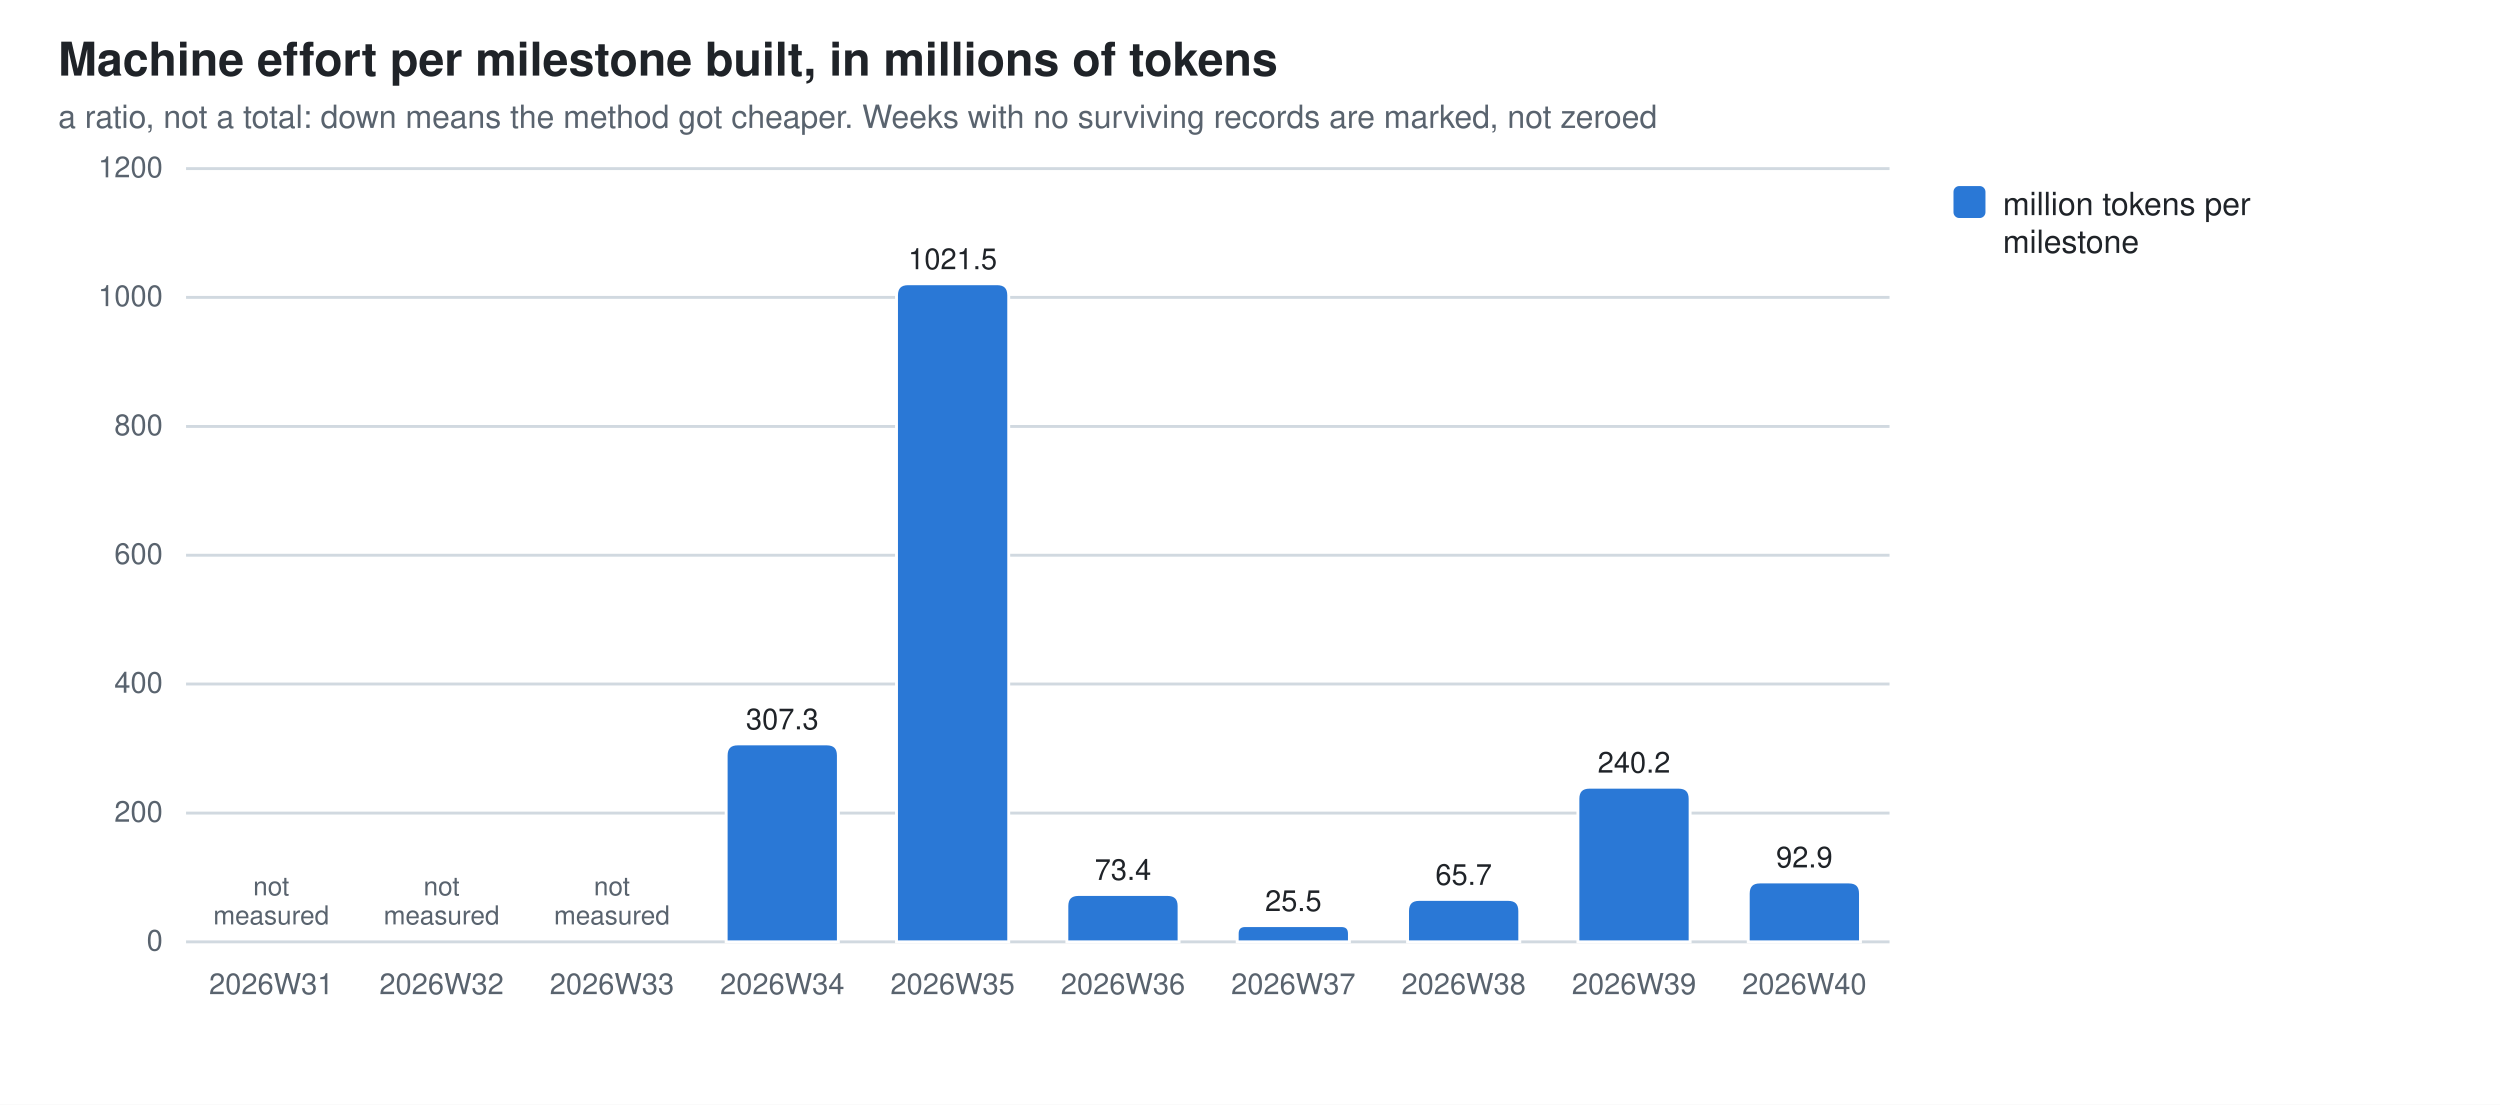
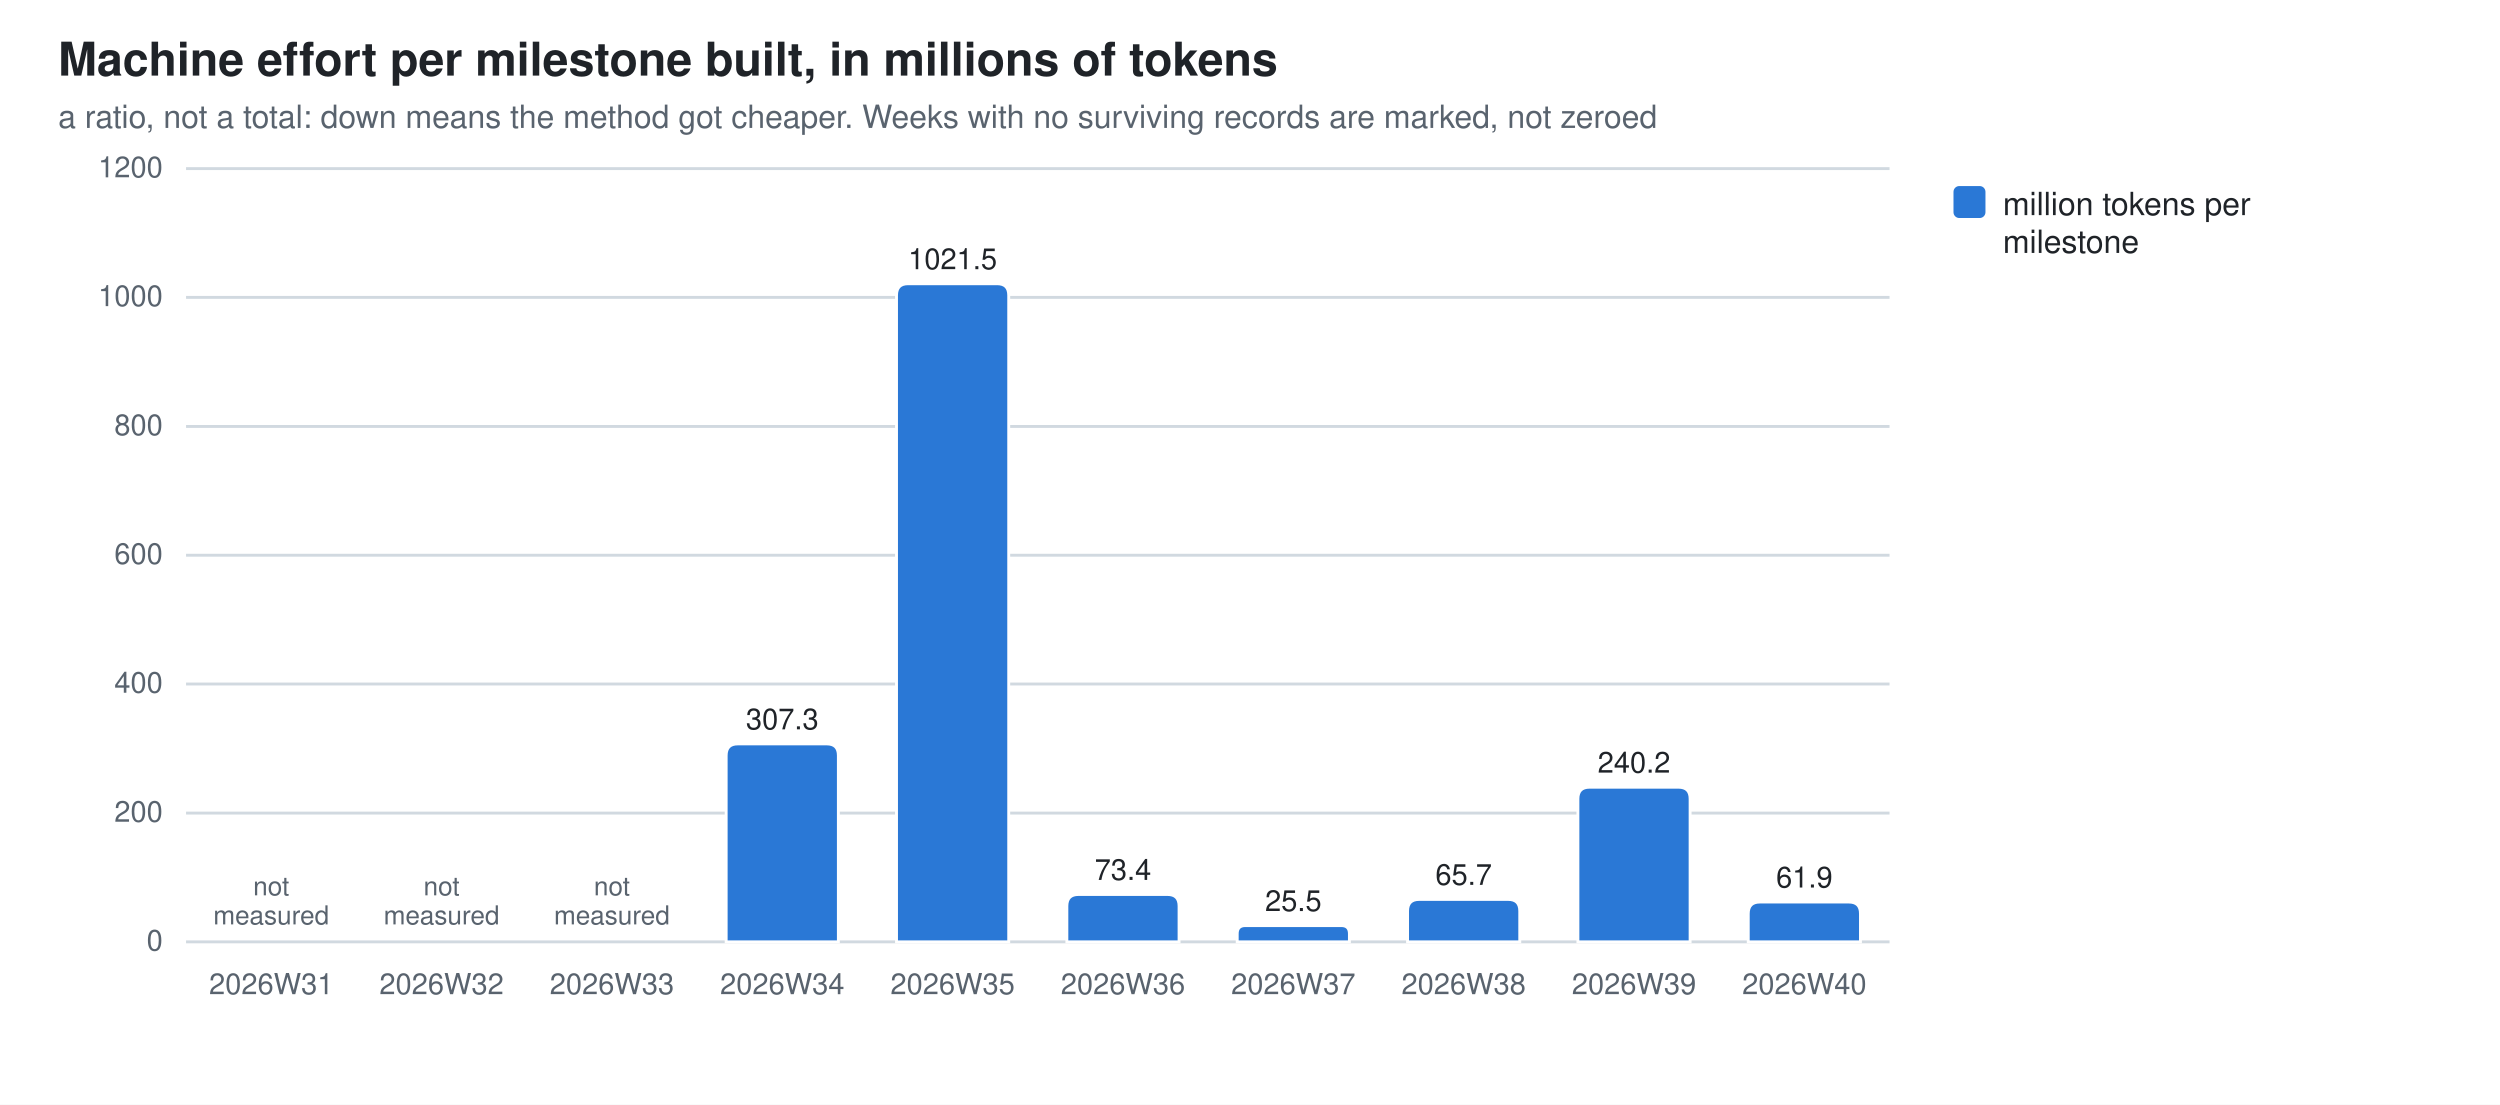
<svg xmlns="http://www.w3.org/2000/svg" width="860" height="380" viewBox="0 0 860 380" role="img" aria-label="Machine effort per milestone built, in millions of tokens">
  <style>
  .bg{fill:#ffffff} .fg{fill:#1f2328} .mut{fill:#59636e} .grid{stroke:#d1d9e0}
  .seg{stroke:#ffffff;stroke-width:1}
  .val{paint-order:stroke;stroke:#ffffff;stroke-width:3px;stroke-linejoin:round}
  .s0{fill:#2a78d6}
  @media (prefers-color-scheme: dark){
    .bg{fill:#0d1117} .fg{fill:#e6edf3} .mut{fill:#9198a1} .grid{stroke:#30363d}
    .seg{stroke:#0d1117} .val{stroke:#0d1117} .s0{fill:#3987e5}}
  text{font-family:-apple-system,BlinkMacSystemFont,"Segoe UI",Helvetica,Arial,sans-serif}
</style>
  <rect class="bg" width="860" height="380" />
  <text class="fg" x="20" y="26" font-size="16" font-weight="600">Machine effort per milestone built, in millions of tokens</text>
  <text class="mut" x="20" y="44" font-size="11">a ratio, not a total: down means the method got cheaper. Weeks with no surviving records are marked, not zeroed</text>
  <line class="grid" x1="64" y1="324.0" x2="650.0" y2="324.0" stroke-width="1" />
  <text class="mut" x="56" y="327.0" font-size="10" text-anchor="end">0</text>
  <line class="grid" x1="64" y1="279.7" x2="650.0" y2="279.7" stroke-width="1" />
  <text class="mut" x="56" y="282.7" font-size="10" text-anchor="end">200</text>
  <line class="grid" x1="64" y1="235.3" x2="650.0" y2="235.3" stroke-width="1" />
  <text class="mut" x="56" y="238.3" font-size="10" text-anchor="end">400</text>
  <line class="grid" x1="64" y1="191.0" x2="650.0" y2="191.0" stroke-width="1" />
  <text class="mut" x="56" y="194.0" font-size="10" text-anchor="end">600</text>
  <line class="grid" x1="64" y1="146.7" x2="650.0" y2="146.7" stroke-width="1" />
  <text class="mut" x="56" y="149.7" font-size="10" text-anchor="end">800</text>
  <line class="grid" x1="64" y1="102.3" x2="650.0" y2="102.3" stroke-width="1" />
  <text class="mut" x="56" y="105.3" font-size="10" text-anchor="end">1000</text>
  <line class="grid" x1="64" y1="58.0" x2="650.0" y2="58.0" stroke-width="1" />
  <text class="mut" x="56" y="61.0" font-size="10" text-anchor="end">1200</text>
  <text class="mut" x="93.3" y="342" font-size="10" text-anchor="middle">2026W31</text>
  <text class="mut" x="93.3" y="308.0" font-size="9" text-anchor="middle">not<tspan x="93.3" dy="10">measured</tspan>
  </text>
  <text class="mut" x="151.9" y="342" font-size="10" text-anchor="middle">2026W32</text>
  <text class="mut" x="151.9" y="308.0" font-size="9" text-anchor="middle">not<tspan x="151.9" dy="10">measured</tspan>
  </text>
  <text class="mut" x="210.5" y="342" font-size="10" text-anchor="middle">2026W33</text>
  <text class="mut" x="210.5" y="308.0" font-size="9" text-anchor="middle">not<tspan x="210.5" dy="10">measured</tspan>
  </text>
  <path class="seg s0" d="M249.8,324.0 V259.9 Q249.8,255.9 253.8,255.9 H284.4 Q288.4,255.9 288.4,259.9 V324.0 Z" />
  <text class="mut" x="269.1" y="342" font-size="10" text-anchor="middle">2026W34</text>
  <text class="fg val" x="269.1" y="250.9" font-size="10" text-anchor="middle">307.3</text>
  <path class="seg s0" d="M308.4,324.0 V101.6 Q308.4,97.6 312.4,97.6 H343.0 Q347.0,97.6 347.0,101.6 V324.0 Z" />
  <text class="mut" x="327.7" y="342" font-size="10" text-anchor="middle">2026W35</text>
  <text class="fg val" x="327.7" y="92.6" font-size="10" text-anchor="middle">1021.5</text>
  <path class="seg s0" d="M367.0,324.0 V311.7 Q367.0,307.7 371.0,307.7 H401.6 Q405.6,307.7 405.6,311.7 V324.0 Z" />
  <text class="mut" x="386.3" y="342" font-size="10" text-anchor="middle">2026W36</text>
  <text class="fg val" x="386.3" y="302.7" font-size="10" text-anchor="middle">73.4</text>
  <path class="seg s0" d="M425.6,324.0 V321.2 Q425.6,318.4 428.4,318.4 H461.4 Q464.2,318.4 464.2,321.2 V324.0 Z" />
  <text class="mut" x="444.9" y="342" font-size="10" text-anchor="middle">2026W37</text>
  <text class="fg val" x="444.9" y="313.4" font-size="10" text-anchor="middle">25.5</text>
  <path class="seg s0" d="M484.2,324.0 V313.4 Q484.2,309.4 488.2,309.4 H518.8 Q522.8,309.4 522.8,313.4 V324.0 Z" />
  <text class="mut" x="503.5" y="342" font-size="10" text-anchor="middle">2026W38</text>
  <text class="fg val" x="503.5" y="304.4" font-size="10" text-anchor="middle">65.7</text>
  <path class="seg s0" d="M542.8,324.0 V274.8 Q542.8,270.8 546.8,270.8 H577.4 Q581.4,270.8 581.4,274.8 V324.0 Z" />
  <text class="mut" x="562.1" y="342" font-size="10" text-anchor="middle">2026W39</text>
  <text class="fg val" x="562.1" y="265.8" font-size="10" text-anchor="middle">240.2</text>
-   <path class="seg s0" d="M601.4,324.0 V307.4 Q601.4,303.4 605.4,303.4 H636.0 Q640.0,303.4 640.0,307.4 V324.0 Z" />
+   <path class="seg s0" d="M601.4,324.0 V314.3 Q601.4,310.3 605.4,310.3 H636.0 Q640.0,310.3 640.0,314.3 V324.0 Z" />
  <text class="mut" x="620.7" y="342" font-size="10" text-anchor="middle">2026W40</text>
-   <text class="fg val" x="620.7" y="298.4" font-size="10" text-anchor="middle">92.9</text>
+   <text class="fg val" x="620.7" y="305.3" font-size="10" text-anchor="middle">61.9</text>
  <rect class="s0" x="672" y="64" width="11" height="11" rx="2" />
  <text class="fg" y="74" font-size="11">
    <tspan x="689" dy="0">million tokens per</tspan>
    <tspan x="689" dy="13">milestone</tspan>
  </text>
</svg>
